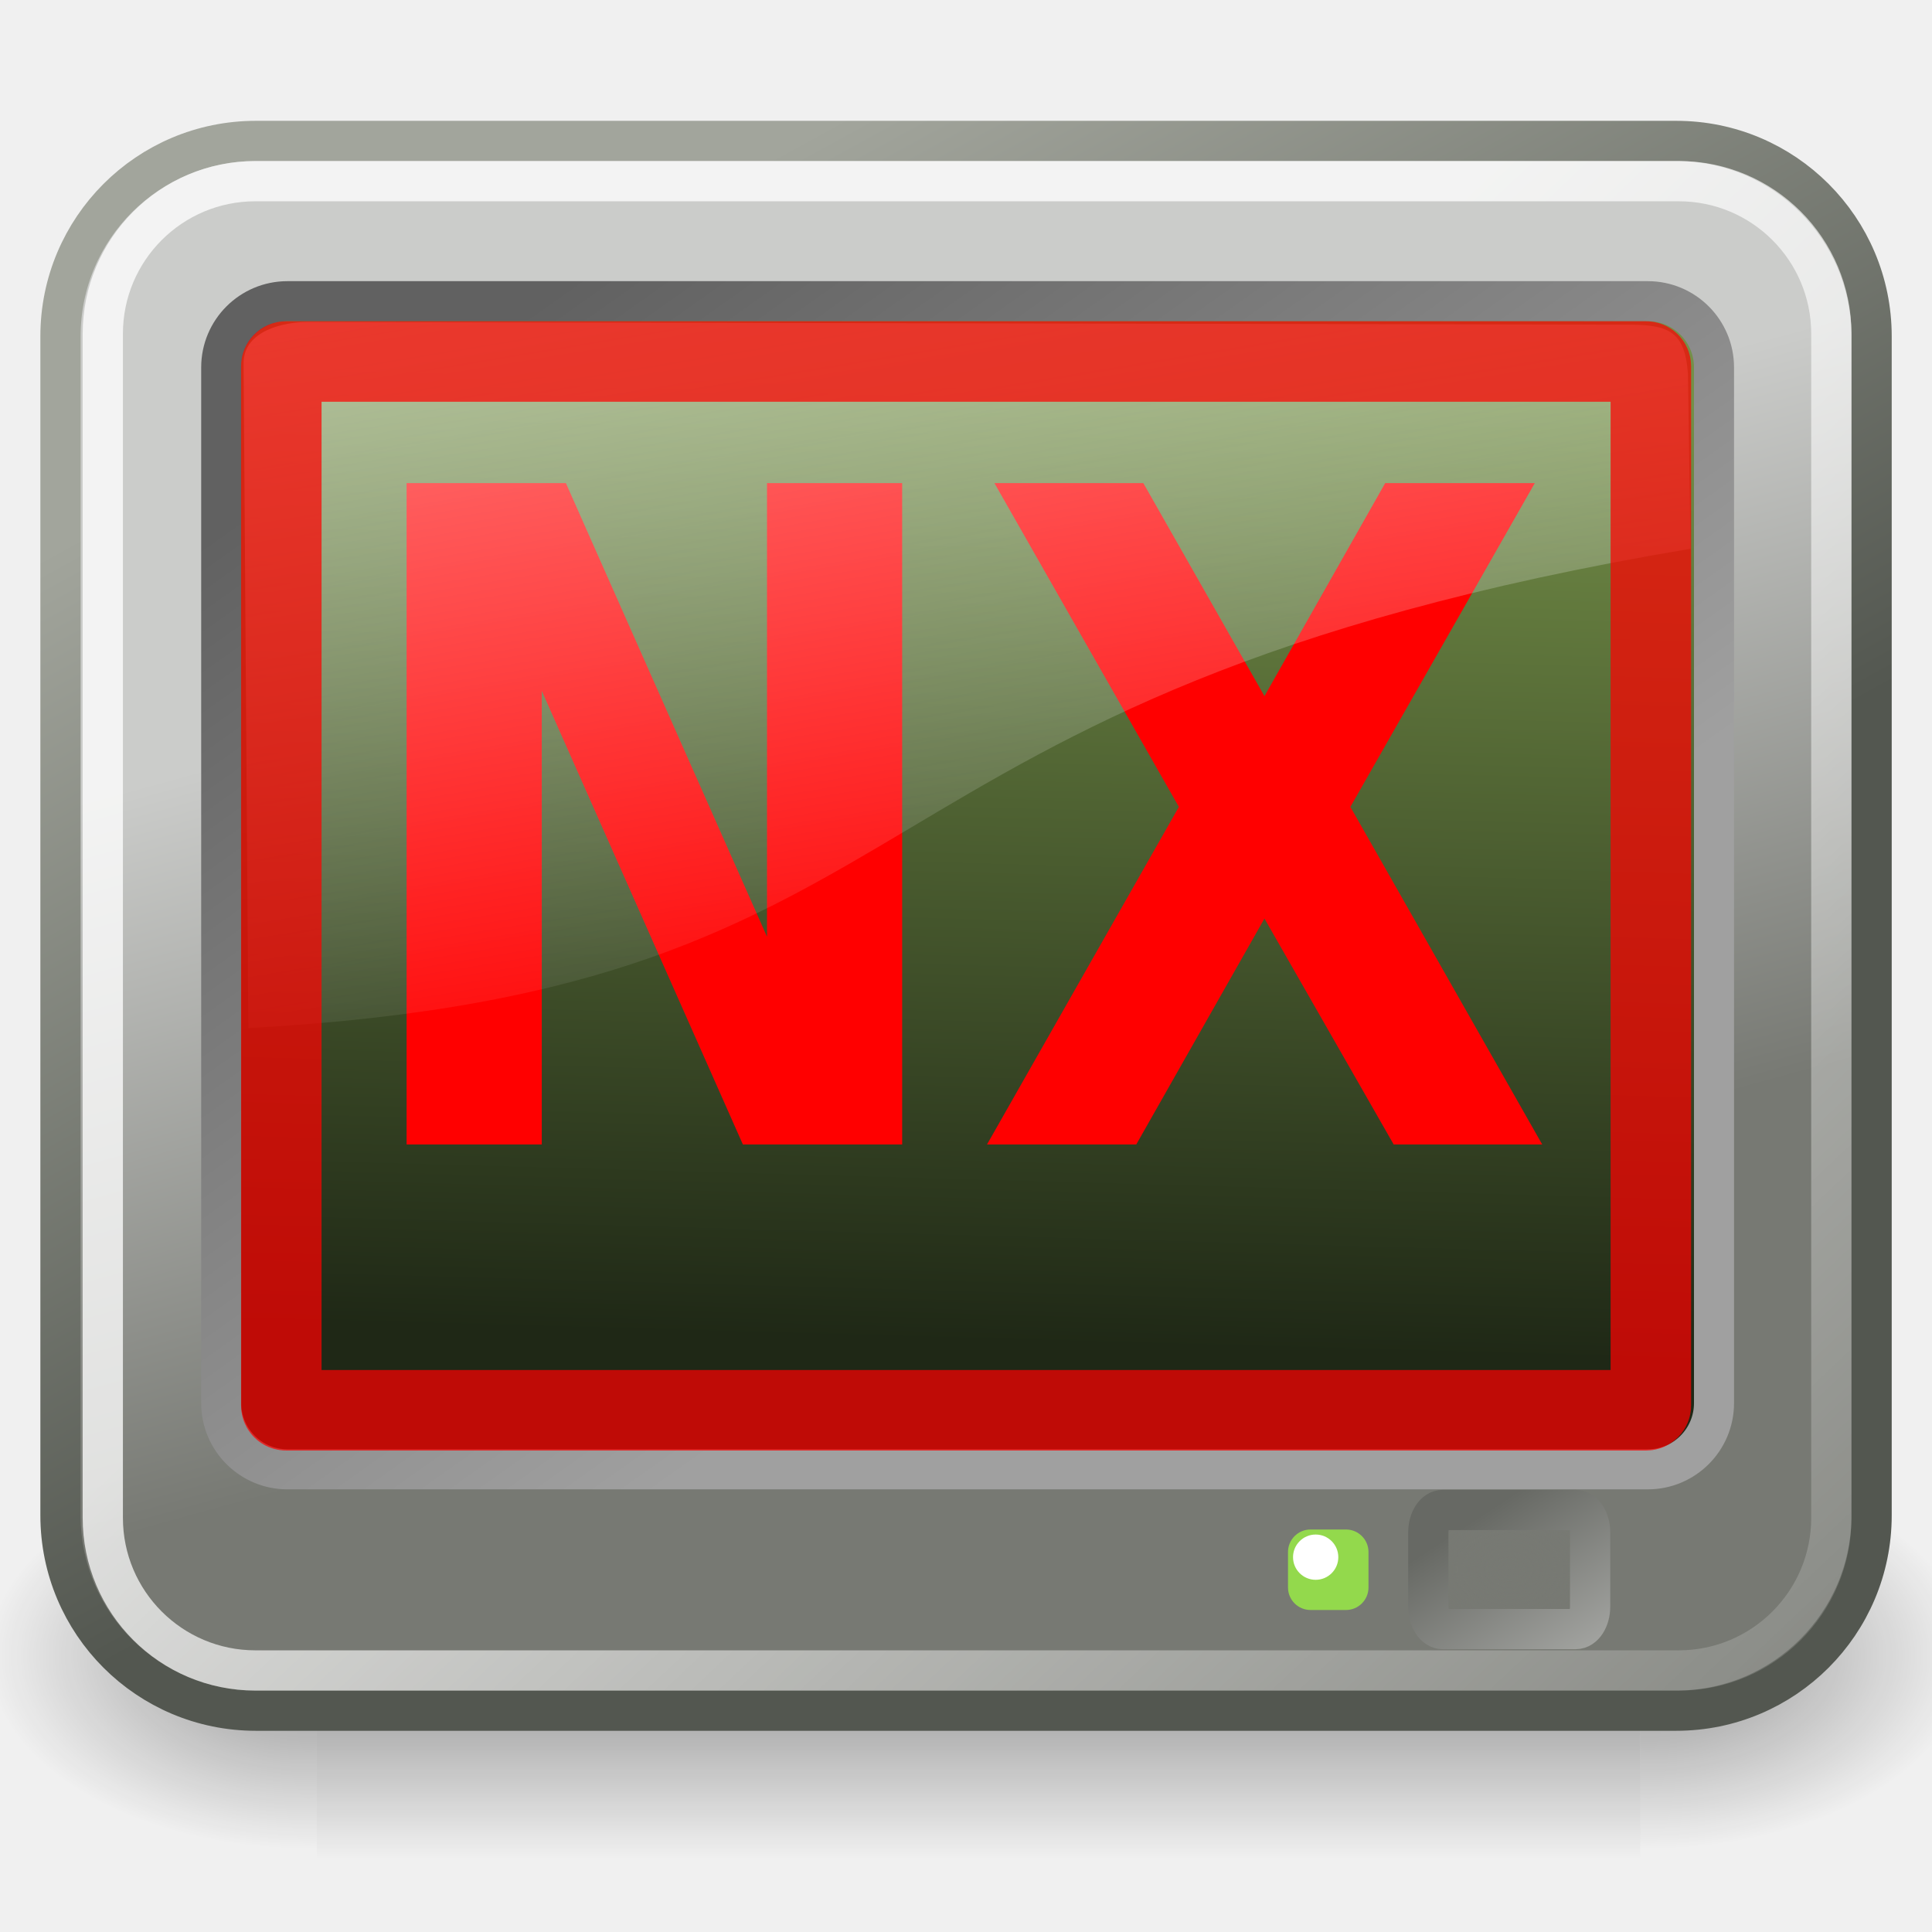
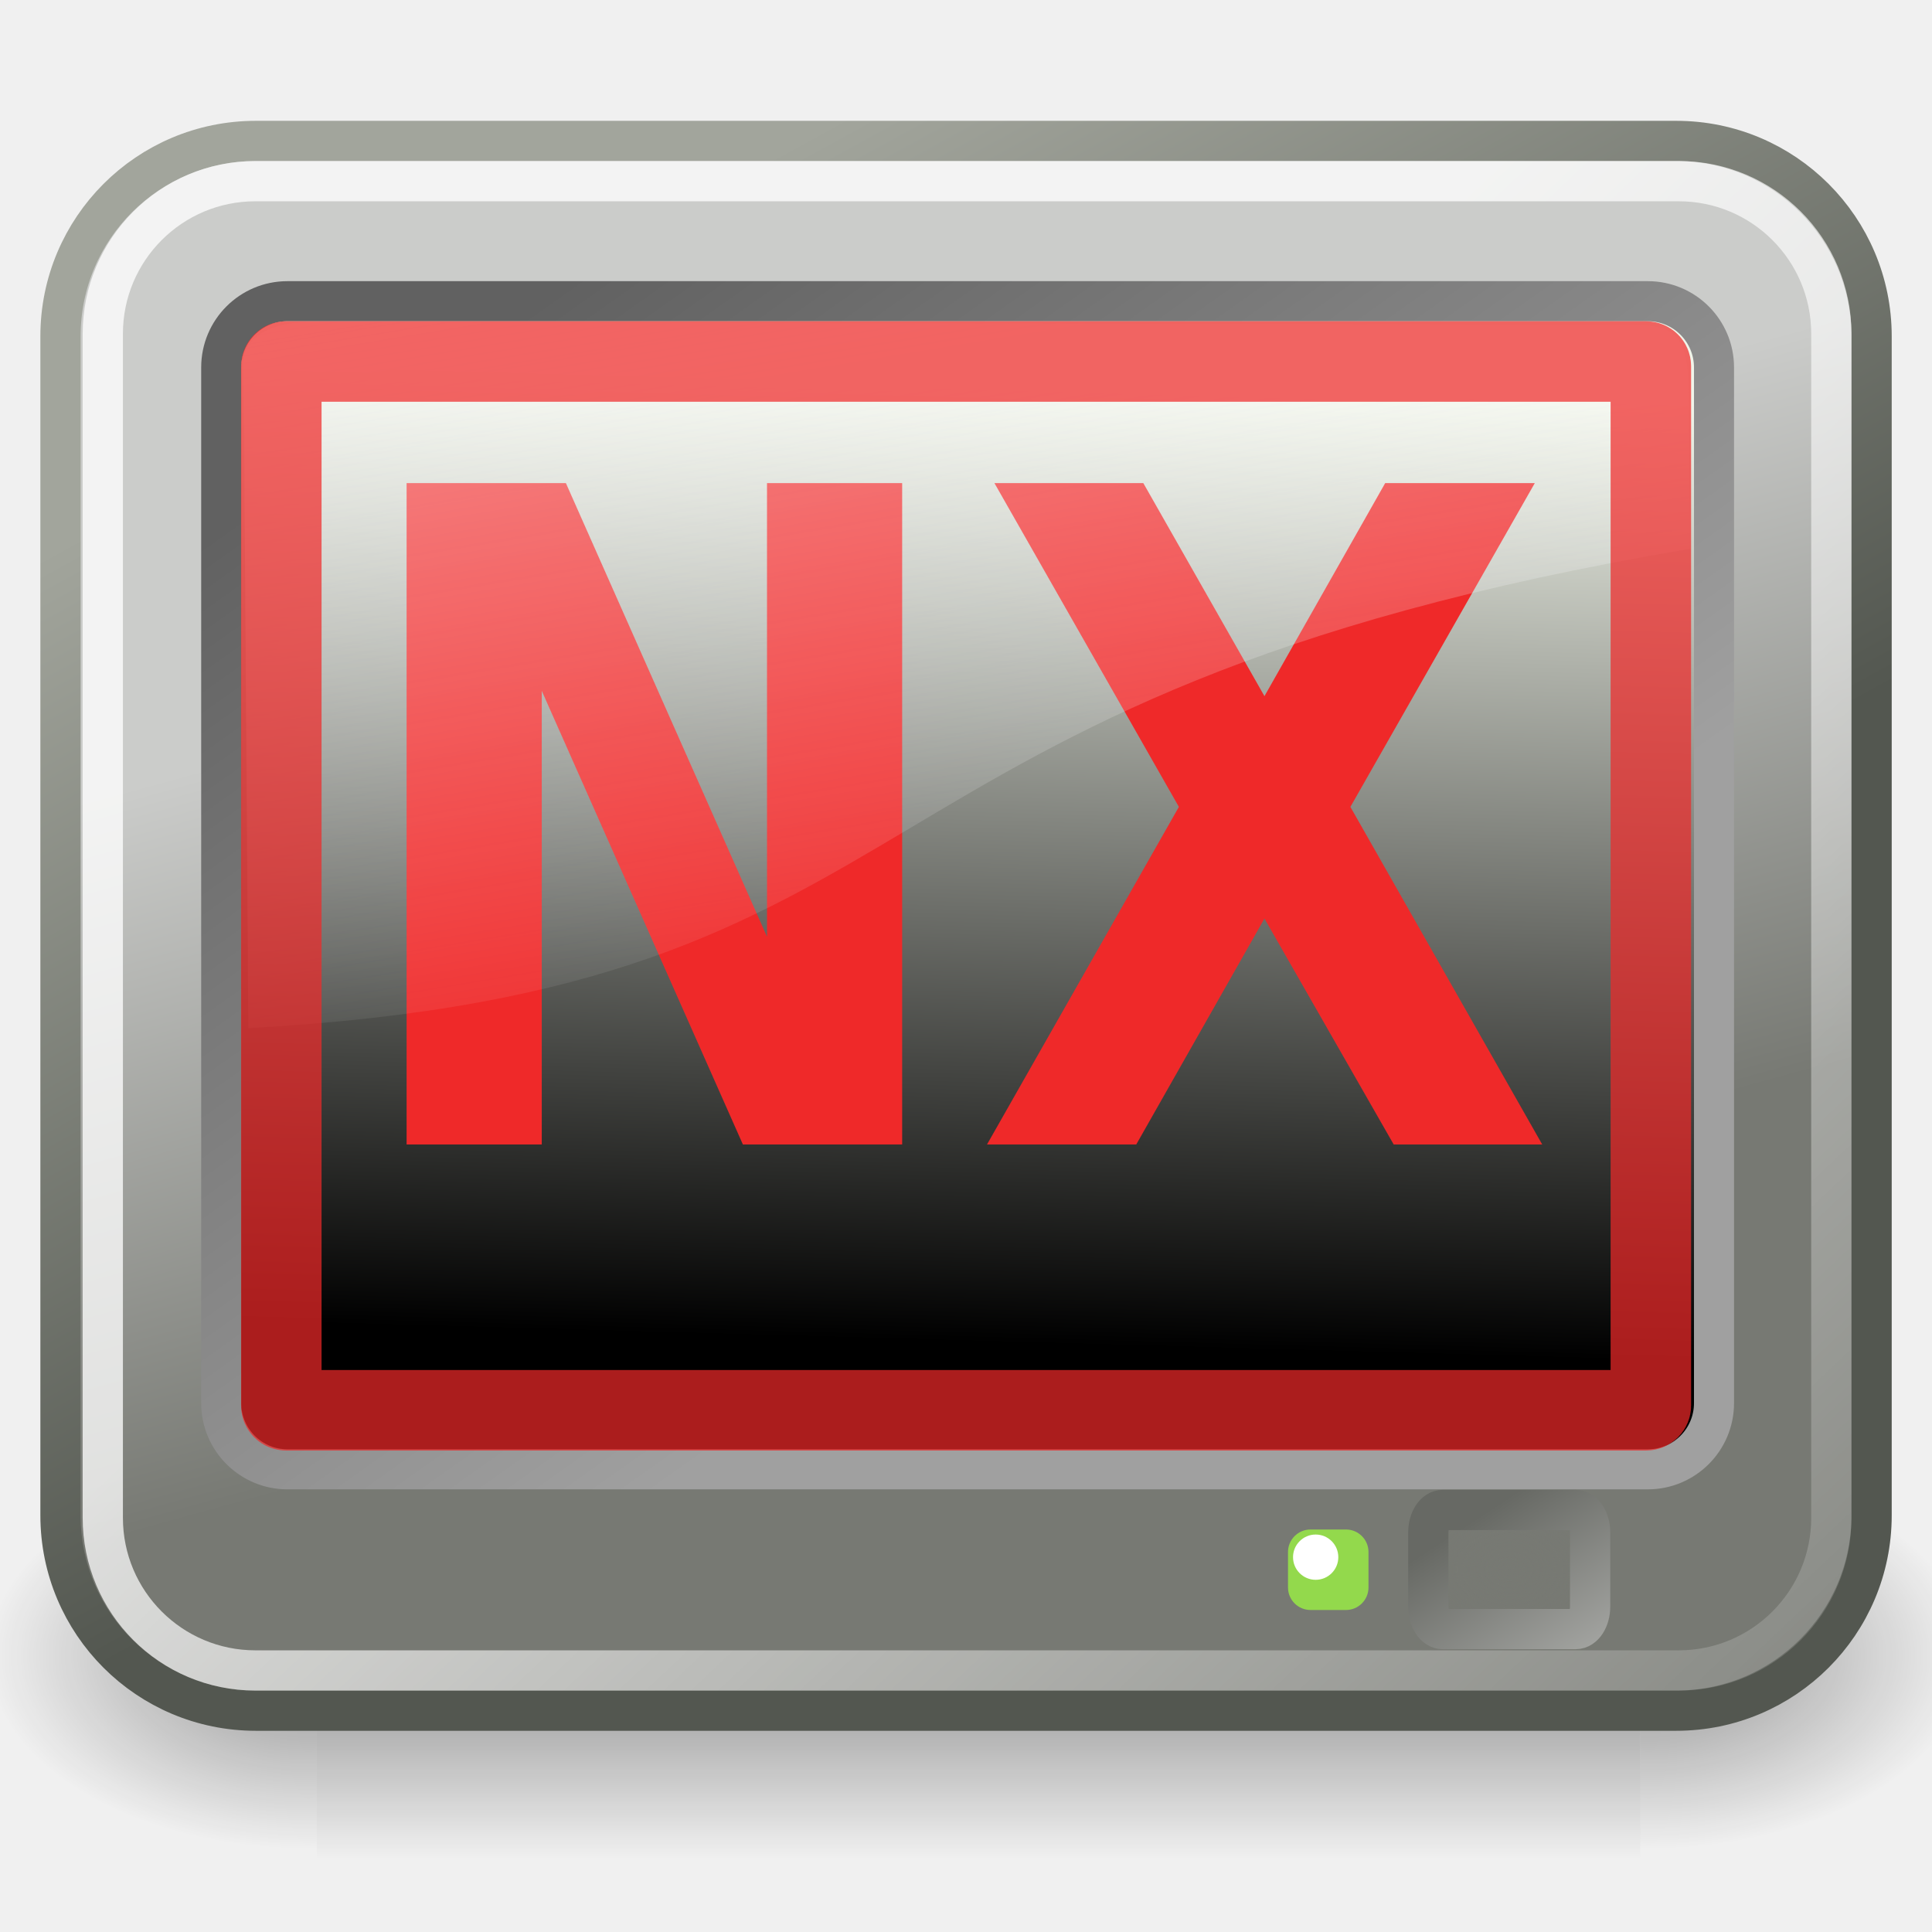
<svg xmlns="http://www.w3.org/2000/svg" xmlns:xlink="http://www.w3.org/1999/xlink" width="48px" height="48px" id="svg1306">
  <defs id="defs1308">
+     <linearGradient id="linearGradient3209">
+       <stop style="stop-color:#ef2929;stop-opacity:1;" offset="0" id="stop3211" />
+       <stop style="stop-color:#ef2929;stop-opacity:1;" offset="1" id="stop3213" />
+     </linearGradient>
    <radialGradient xlink:href="#linearGradient5060" id="radialGradient5031" gradientUnits="userSpaceOnUse" gradientTransform="matrix(-2.774389,0,0,1.969706,112.7623,-872.8854)" cx="605.714" cy="486.648" fx="605.714" fy="486.648" r="117.143" />
    <linearGradient id="linearGradient5060">
      <stop style="stop-color:black;stop-opacity:1;" offset="0" id="stop5062" />
      <stop style="stop-color:black;stop-opacity:0;" offset="1" id="stop5064" />
    </linearGradient>
    <radialGradient xlink:href="#linearGradient5060" id="radialGradient5029" gradientUnits="userSpaceOnUse" gradientTransform="matrix(2.774389,0,0,1.969706,-1891.633,-872.8854)" cx="605.714" cy="486.648" fx="605.714" fy="486.648" r="117.143" />
    <linearGradient id="linearGradient5048">
      <stop style="stop-color:black;stop-opacity:0;" offset="0" id="stop5050" />
      <stop id="stop5056" offset="0.5" style="stop-color:black;stop-opacity:1;" />
      <stop style="stop-color:black;stop-opacity:0;" offset="1" id="stop5052" />
    </linearGradient>
    <linearGradient xlink:href="#linearGradient5048" id="linearGradient5027" gradientUnits="userSpaceOnUse" gradientTransform="matrix(2.774389,0,0,1.969706,-1892.179,-872.8854)" x1="302.857" y1="366.648" x2="302.857" y2="609.505" />
    <linearGradient id="linearGradient6447">
      <stop style="stop-color:#777973;stop-opacity:1;" offset="0" id="stop6449" />
      <stop style="stop-color:#777973;stop-opacity:0;" offset="1" id="stop6451" />
    </linearGradient>
    <linearGradient id="linearGradient4254">
      <stop style="stop-color:#616161;stop-opacity:1;" offset="0" id="stop4256" />
      <stop style="stop-color:#a0a0a0;stop-opacity:1;" offset="1" id="stop4258" />
    </linearGradient>
    <linearGradient id="linearGradient5176">
      <stop id="stop5178" offset="0" style="stop-color:#a2a59c;stop-opacity:1;" />
      <stop id="stop5180" offset="1" style="stop-color:#535750;stop-opacity:1;" />
    </linearGradient>
    <linearGradient id="linearGradient2667">
      <stop id="stop2669" offset="0" style="stop-color:#ffffff;stop-opacity:1;" />
      <stop id="stop2671" offset="1" style="stop-color:#fcfcff;stop-opacity:0;" />
    </linearGradient>
    <linearGradient gradientUnits="userSpaceOnUse" y2="26.729" x2="17.199" y1="1.654" x1="11.492" gradientTransform="matrix(1.236157,0,0,0.896051,-1.08182,2.830699)" id="linearGradient2673" xlink:href="#linearGradient2667" />
    <linearGradient id="linearGradient2238">
      <stop style="stop-color:#ffffff;stop-opacity:1;" offset="0" id="stop2240" />
      <stop style="stop-color:#ffffff;stop-opacity:0;" offset="1" id="stop2242" />
    </linearGradient>
    <linearGradient id="linearGradient2224">
      <stop style="stop-color:#32342f;stop-opacity:0.546;" offset="0" id="stop2226" />
      <stop style="stop-color:#32342f;stop-opacity:0;" offset="1" id="stop2228" />
    </linearGradient>
    <linearGradient id="linearGradient2214">
      <stop style="stop-color:#a9aaa7;stop-opacity:1;" offset="0" id="stop2216" />
      <stop style="stop-color:#676964;stop-opacity:1;" offset="1" id="stop2218" />
    </linearGradient>
    <linearGradient id="linearGradient2206">
      <stop style="stop-color:#777973;stop-opacity:1;" offset="0" id="stop2208" />
      <stop style="stop-color:#cbccca;stop-opacity:1;" offset="1" id="stop2210" />
    </linearGradient>
    <linearGradient id="linearGradient2198">
-       <stop style="stop-color:#748f48;stop-opacity:1;" offset="0" id="stop2200" />
-       <stop style="stop-color:#1f2816;stop-opacity:1;" offset="1" id="stop2202" />
+       <stop style="stop-color:#f1f5ea;stop-opacity:1;" offset="0" id="stop2200" />
+       <stop style="stop-color:#000000;stop-opacity:1;" offset="1" id="stop2202" />
    </linearGradient>
    <linearGradient xlink:href="#linearGradient2198" id="linearGradient2204" x1="23.119" y1="9.583" x2="22.441" y2="34.226" gradientUnits="userSpaceOnUse" gradientTransform="matrix(0.950085,0,0,0.965659,1.243978,0.255342)" />
    <linearGradient xlink:href="#linearGradient2206" id="linearGradient2212" x1="29.87" y1="32.286" x2="24.842" y2="14.158" gradientUnits="userSpaceOnUse" gradientTransform="matrix(0.957412,0,0,0.952331,1.022766,0.133307)" />
    <linearGradient xlink:href="#linearGradient5176" id="linearGradient2220" x1="8.653" y1="9.587" x2="21.305" y2="32.498" gradientUnits="userSpaceOnUse" gradientTransform="matrix(0.957412,0,0,0.952331,1.022766,0.133307)" />
    <radialGradient xlink:href="#linearGradient2224" id="radialGradient2230" cx="24.042" cy="42.242" fx="24.042" fy="42.242" r="17.577" gradientTransform="matrix(1,0,0,0.304598,-1.841788e-16,29.37527)" gradientUnits="userSpaceOnUse" />
    <linearGradient xlink:href="#linearGradient2238" id="linearGradient2244" x1="20.339" y1="19.637" x2="48.845" y2="49.731" gradientUnits="userSpaceOnUse" gradientTransform="matrix(0.953506,0,0,0.947873,1.141528,1.205591)" />
    <linearGradient xlink:href="#linearGradient4254" id="linearGradient4260" x1="11.048" y1="9.146" x2="26.178" y2="30.343" gradientUnits="userSpaceOnUse" gradientTransform="matrix(0.997583,0,0,0.989941,0.104141,7.028871e-2)" />
    <linearGradient xlink:href="#linearGradient2214" id="linearGradient5719" x1="40.253" y1="42.319" x2="36.452" y2="38" gradientUnits="userSpaceOnUse" gradientTransform="matrix(1,0,0,0.744756,0,9.569132)" />
    <radialGradient xlink:href="#linearGradient6447" id="radialGradient6453" cx="37.496" cy="39.51" fx="37.496" fy="39.51" r="2.51" gradientTransform="matrix(1,0,0,0.73779,0,9.844321)" gradientUnits="userSpaceOnUse" />
  </defs>
  <g id="layer1">
    <g id="g5022" transform="matrix(2.454499e-2,0,0,2.086758e-2,46.14369,39.34109)">
      <rect y="-150.697" x="-1559.252" height="478.357" width="1339.633" id="rect4173" style="opacity:0.402;color:black;fill:url(#linearGradient5027);fill-opacity:1;fill-rule:nonzero;stroke:none;stroke-width:1;stroke-linecap:round;stroke-linejoin:miter;marker:none;marker-start:none;marker-mid:none;marker-end:none;stroke-miterlimit:4;stroke-dasharray:none;stroke-dashoffset:0;stroke-opacity:1;visibility:visible;display:inline;overflow:visible" />
      <path id="path5058" d="M -219.619,-150.68 C -219.619,-150.68 -219.619,327.65 -219.619,327.65 C -76.745,328.551 125.781,220.481 125.781,88.454 C 125.781,-43.572 -33.655,-150.68 -219.619,-150.68 z " style="opacity:0.402;color:black;fill:url(#radialGradient5029);fill-opacity:1;fill-rule:nonzero;stroke:none;stroke-width:1;stroke-linecap:round;stroke-linejoin:miter;marker:none;marker-start:none;marker-mid:none;marker-end:none;stroke-miterlimit:4;stroke-dasharray:none;stroke-dashoffset:0;stroke-opacity:1;visibility:visible;display:inline;overflow:visible" />
      <path style="opacity:0.402;color:black;fill:url(#radialGradient5031);fill-opacity:1;fill-rule:nonzero;stroke:none;stroke-width:1;stroke-linecap:round;stroke-linejoin:miter;marker:none;marker-start:none;marker-mid:none;marker-end:none;stroke-miterlimit:4;stroke-dasharray:none;stroke-dashoffset:0;stroke-opacity:1;visibility:visible;display:inline;overflow:visible" d="M -1559.252,-150.68 C -1559.252,-150.68 -1559.252,327.65 -1559.252,327.65 C -1702.127,328.551 -1904.652,220.481 -1904.652,88.454 C -1904.652,-43.572 -1745.216,-150.68 -1559.252,-150.68 z " id="path5018" />
    </g>
    <rect style="opacity:1;fill:url(#linearGradient2212);fill-opacity:1;fill-rule:evenodd;stroke:url(#linearGradient2220);stroke-width:1;stroke-linecap:round;stroke-linejoin:round;stroke-miterlimit:4;stroke-dasharray:none;stroke-dashoffset:0;stroke-opacity:1" id="rect1316" width="44.996" height="38.999" x="1.503" y="3.502" rx="4.852" ry="4.852" />
    <rect style="opacity:1;fill:url(#linearGradient2204);fill-opacity:1;fill-rule:evenodd;stroke:url(#linearGradient4260);stroke-width:0.995;stroke-linecap:round;stroke-linejoin:round;stroke-miterlimit:4;stroke-dasharray:none;stroke-dashoffset:0;stroke-opacity:1" id="rect1314" width="37.088" height="29.022" x="5.496" y="7.483" rx="1.645" ry="1.645" />
-     <path style="font-size:19.598px;font-style:normal;font-variant:normal;font-weight:bold;font-stretch:normal;text-align:start;line-height:125%;writing-mode:lr-tb;text-anchor:start;fill:#ff0000;fill-opacity:1;stroke:none;stroke-width:1px;stroke-linecap:butt;stroke-linejoin:miter;stroke-opacity:1;font-family:DejaVu Sans;-inkscape-font-specification:DejaVu Sans Bold" d="M 10.102,12.002 L 14.059,12.002 L 19.056,23.272 L 19.056,12.002 L 22.414,12.002 L 22.414,28.434 L 18.457,28.434 L 13.46,17.164 L 13.46,28.434 L 10.102,28.434 L 10.102,12.002 M 33.55,20.047 L 38.316,28.434 L 34.626,28.434 L 31.415,22.821 L 28.23,28.434 L 24.522,28.434 L 29.289,20.047 L 24.706,12.002 L 28.405,12.002 L 31.415,17.296 L 34.415,12.002 L 38.132,12.002 L 33.55,20.047" id="text2452" />
+     <path style="font-size:19.598px;font-style:normal;font-variant:normal;font-weight:bold;font-stretch:normal;text-align:start;line-height:125%;writing-mode:lr-tb;text-anchor:start;fill:#ef2929;fill-opacity:1;stroke:none;stroke-width:1px;stroke-linecap:butt;stroke-linejoin:miter;stroke-opacity:1;font-family:DejaVu Sans;-inkscape-font-specification:DejaVu Sans Bold" d="M 10.102,12.002 L 14.059,12.002 L 19.056,23.272 L 19.056,12.002 L 22.414,12.002 L 22.414,28.434 L 18.457,28.434 L 13.46,17.164 L 13.46,28.434 L 10.102,28.434 L 10.102,12.002 M 33.55,20.047 L 38.316,28.434 L 34.626,28.434 L 31.415,22.821 L 28.23,28.434 L 24.522,28.434 L 29.289,20.047 L 24.706,12.002 L 28.405,12.002 L 31.415,17.296 L 34.415,12.002 L 38.132,12.002 L 33.55,20.047" id="text2452" />
    <rect style="opacity:0.764;fill:none;fill-opacity:1;fill-rule:evenodd;stroke:url(#linearGradient2244);stroke-width:1;stroke-linecap:round;stroke-linejoin:round;stroke-miterlimit:4;stroke-dasharray:none;stroke-dashoffset:0;stroke-opacity:1" id="rect2232" width="42.945" height="37.001" x="2.554" y="4.501" rx="3.791" ry="3.791" />
    <path style="opacity:0.531;fill:url(#linearGradient2673);fill-opacity:1;fill-rule:evenodd;stroke:none;stroke-width:0.25pt;stroke-linecap:butt;stroke-linejoin:miter;stroke-opacity:1" d="M 7.625,8 C 7.102,8 6.052,8.19 6.052,9.026 L 6.17,25.543 C 23.842,24.579 20.294,17.286 42,13.633 L 41.937,9.291 C 41.859,8.166 41.398,8.059 40.327,8.066 L 7.625,8 z " id="path2443" />
-     <rect style="opacity:0.714;fill:none;fill-opacity:1;fill-rule:evenodd;stroke:#ff0000;stroke-width:2;stroke-linecap:round;stroke-linejoin:round;stroke-miterlimit:4;stroke-dasharray:none;stroke-dashoffset:0;stroke-opacity:1" id="rect1340" width="34.026" height="26.057" x="6.989" y="8.981" rx="0.118" ry="0.118" />
+     <rect style="opacity:0.714;fill:none;fill-opacity:1;fill-rule:evenodd;stroke:#ef2929;stroke-width:2;stroke-linecap:round;stroke-linejoin:round;stroke-miterlimit:4;stroke-dasharray:none;stroke-dashoffset:0;stroke-opacity:1" id="rect1340" width="34.026" height="26.057" x="6.989" y="8.981" rx="0.118" ry="0.118" />
    <rect style="opacity:1;fill:url(#radialGradient6453);fill-opacity:1;fill-rule:evenodd;stroke:url(#linearGradient5719);stroke-width:1;stroke-linecap:round;stroke-linejoin:miter;stroke-miterlimit:4;stroke-dasharray:none;stroke-dashoffset:0;stroke-opacity:1" id="rect5025" width="4.02" height="2.959" x="35.486" y="37.515" rx="0.358" ry="0.56" />
    <rect style="opacity:1;fill:#93d94c;fill-opacity:1;fill-rule:evenodd;stroke:none;stroke-width:2;stroke-linecap:round;stroke-linejoin:miter;stroke-miterlimit:4;stroke-dasharray:none;stroke-dashoffset:0;stroke-opacity:1" id="rect6458" width="2" height="2" x="32" y="38" rx="0.56" ry="0.56" />
    <path style="opacity:1;color:#000000;fill:#ffffff;fill-opacity:1;fill-rule:nonzero;stroke:none;stroke-width:1;stroke-linecap:butt;stroke-linejoin:round;marker:none;marker-start:none;marker-mid:none;marker-end:none;stroke-miterlimit:4;stroke-dasharray:none;stroke-dashoffset:0;stroke-opacity:1;visibility:visible;display:inline;overflow:visible" id="path2300" d="M 28.875 38.75 A 0.562 0.562 0 1 1  27.75,38.75 A 0.562 0.562 0 1 1  28.875 38.75 z" transform="translate(4.375,-6.250000e-2)" />
  </g>
</svg>
